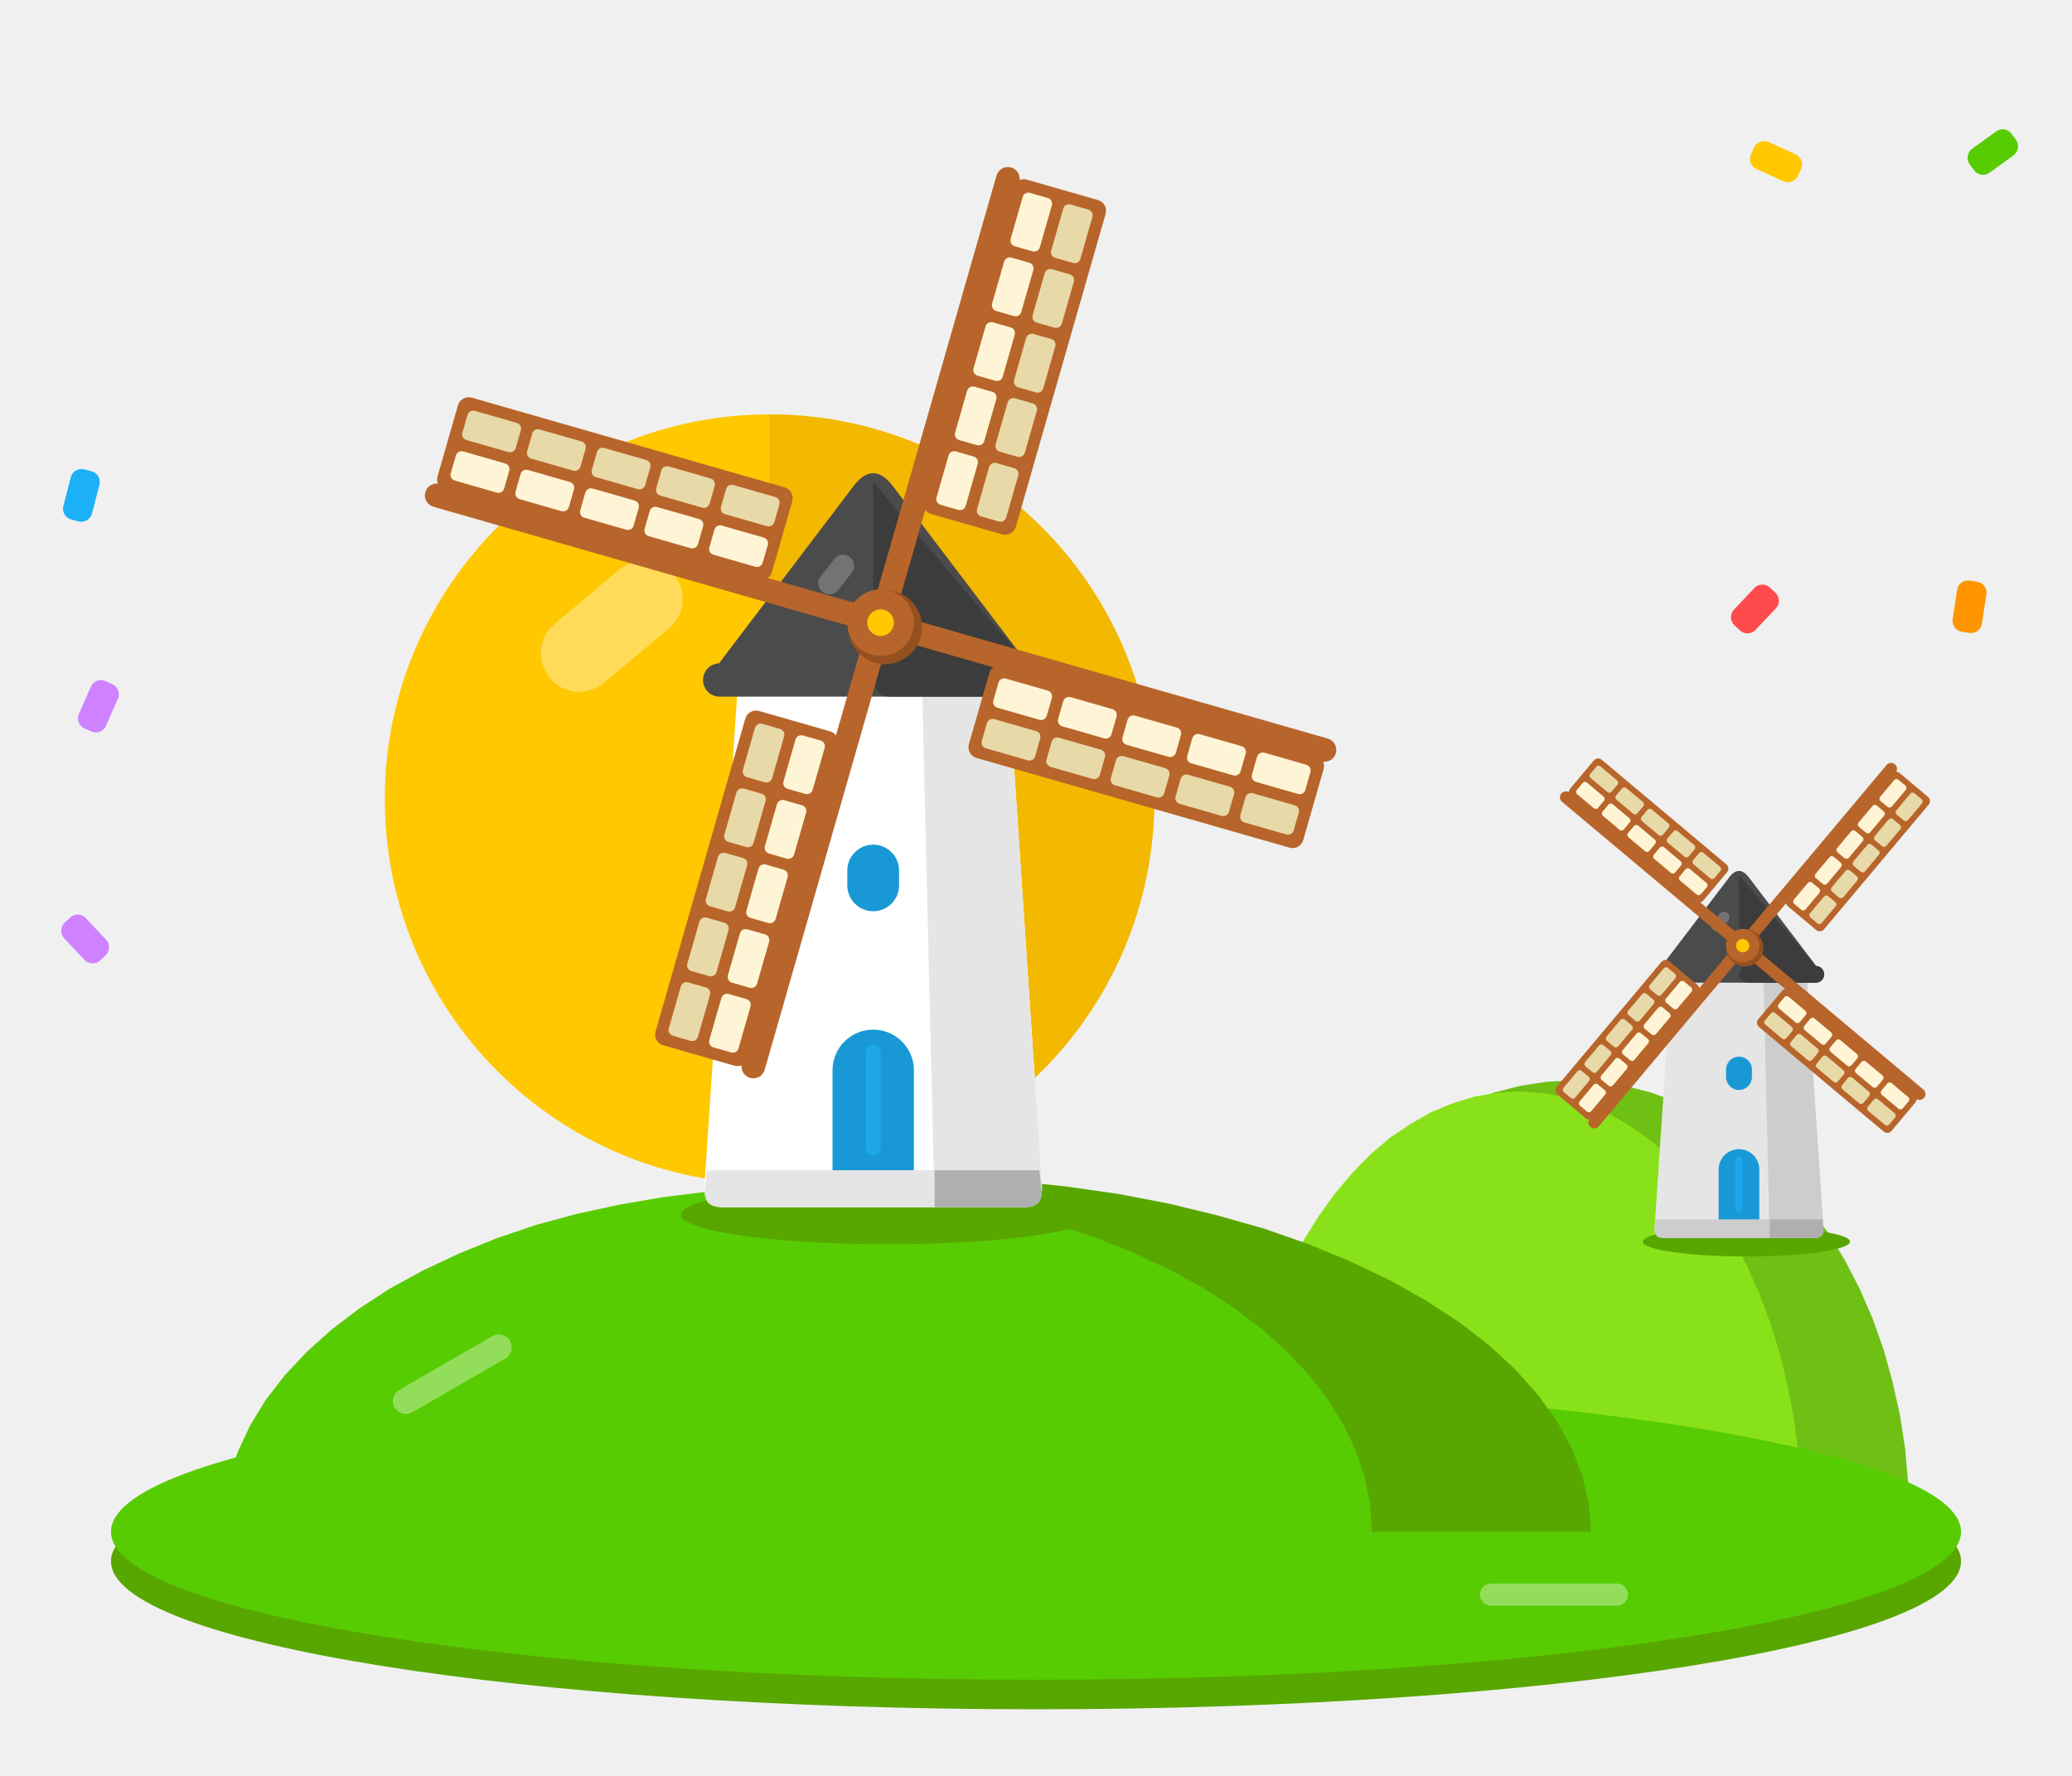
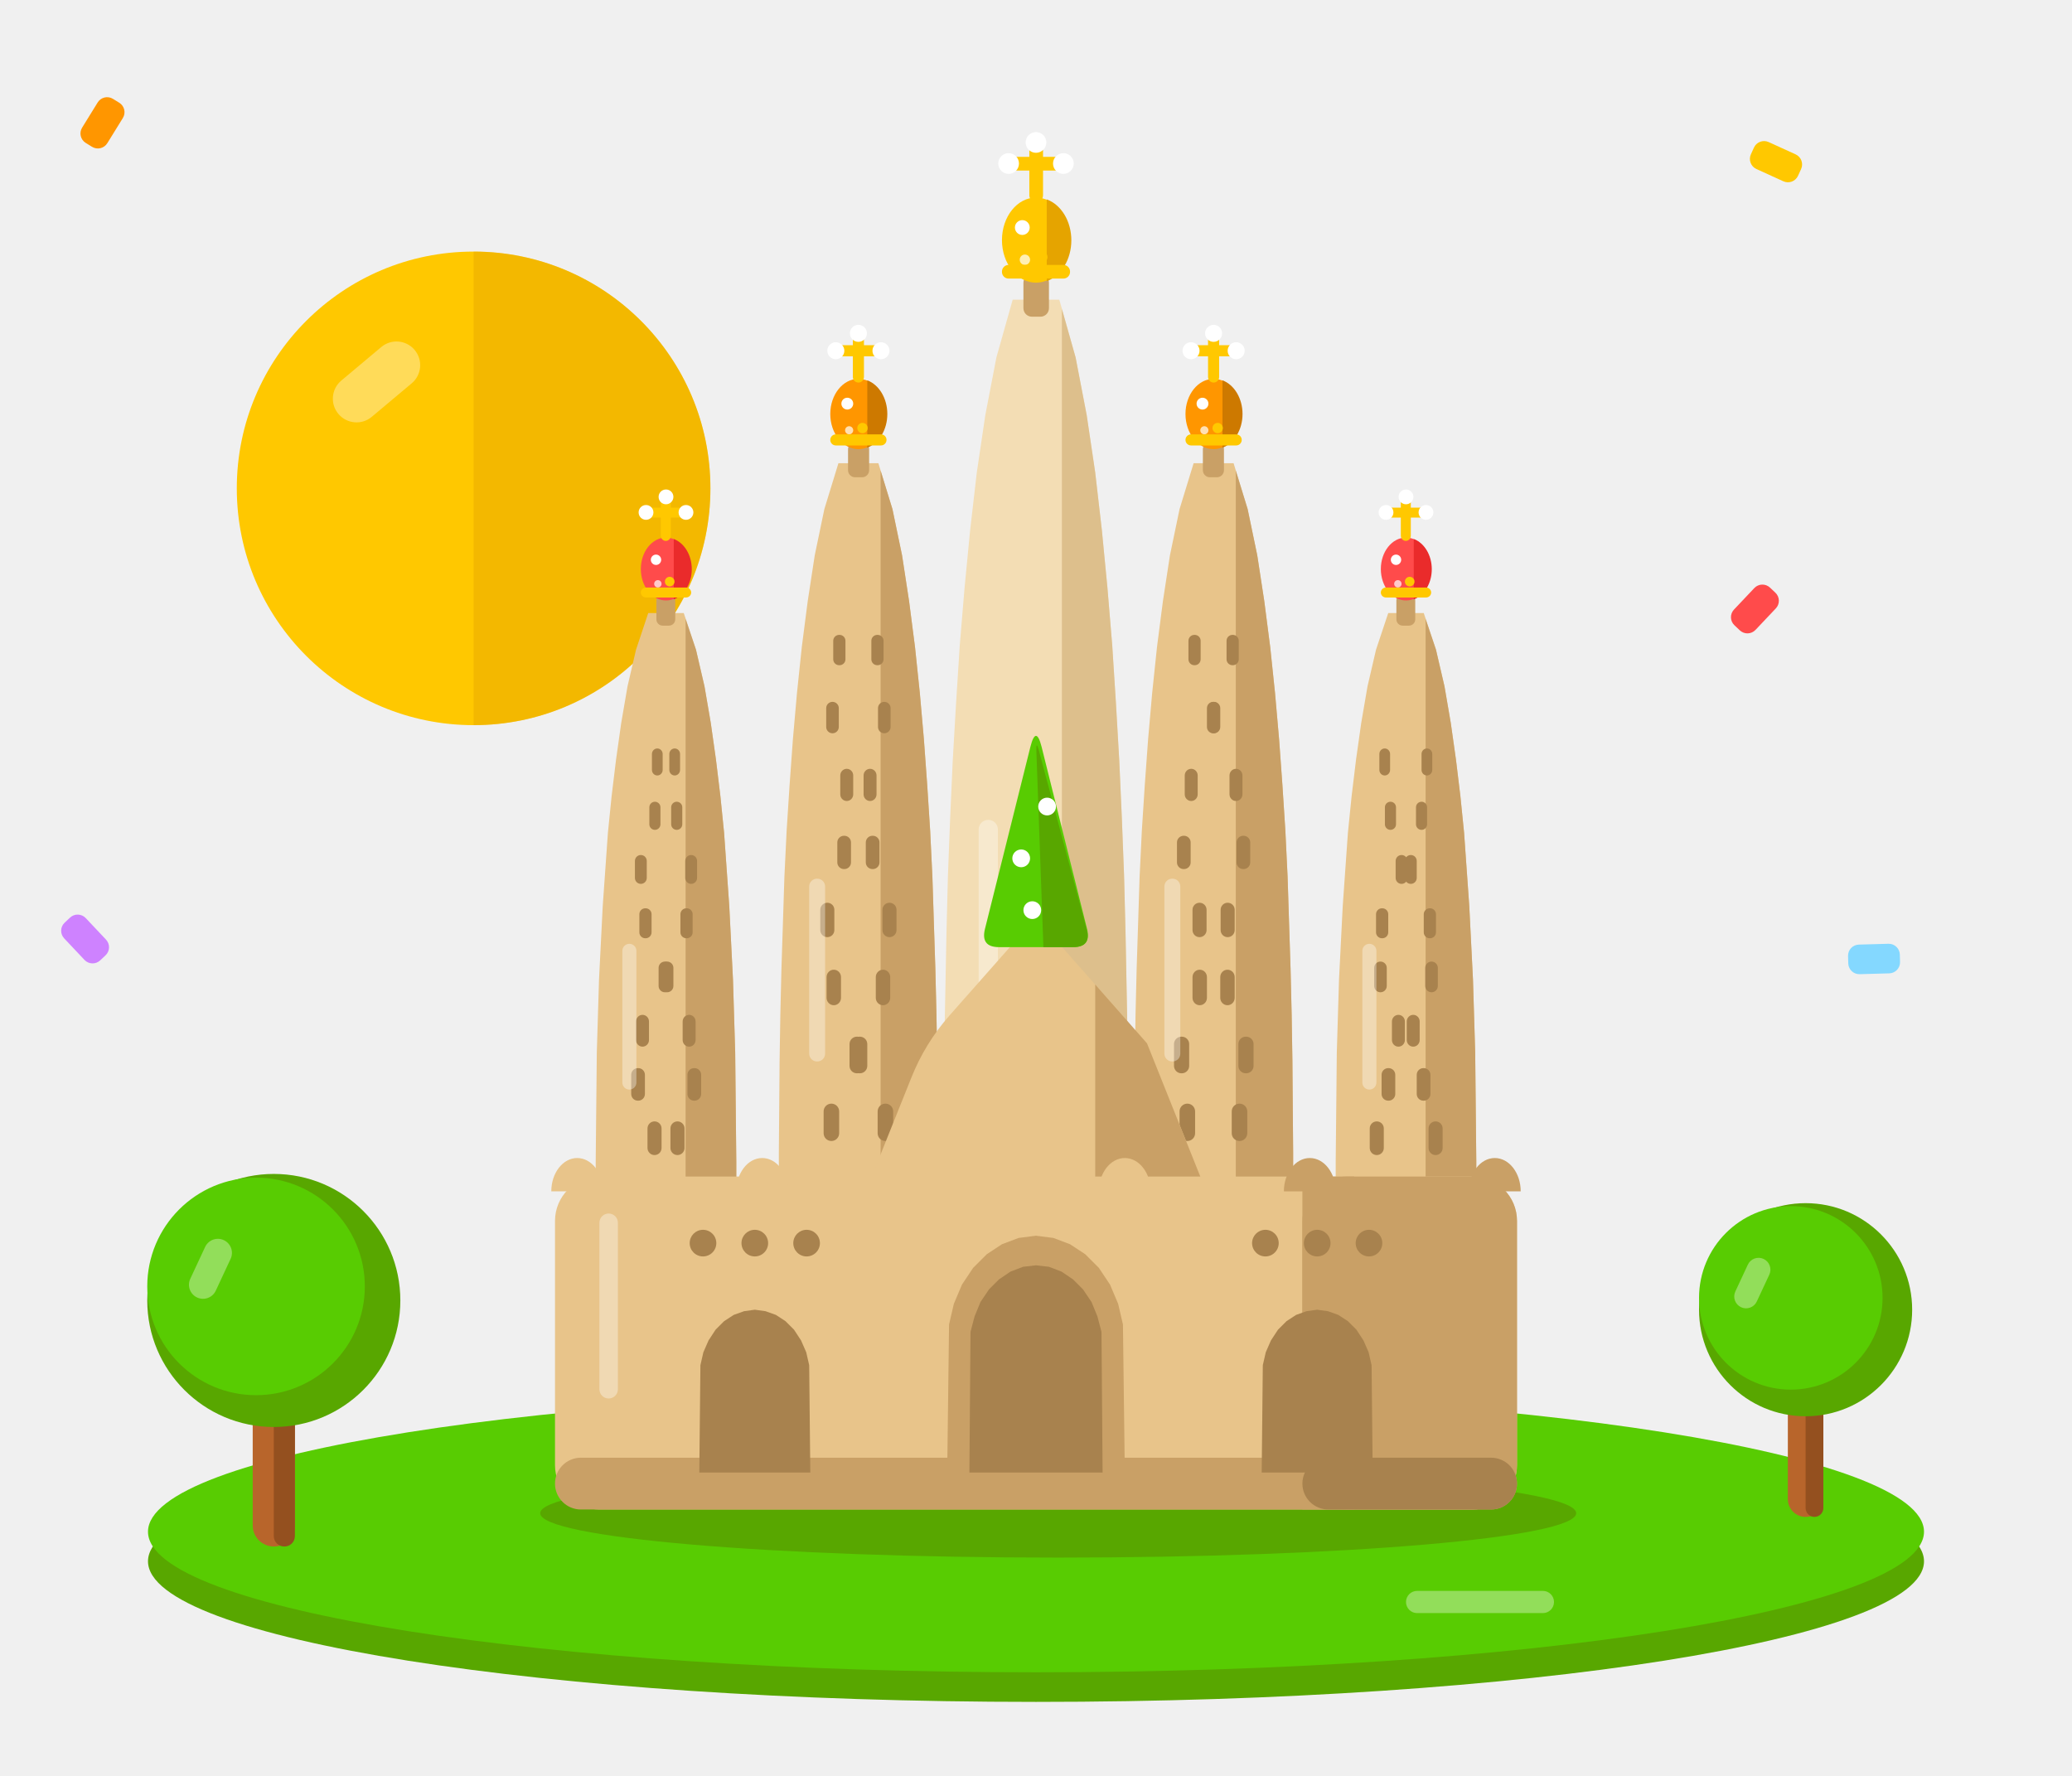
<svg xmlns="http://www.w3.org/2000/svg" viewBox="0 0 560 480" width="560" height="480">
-   <circle cx="208" cy="216" r="104" fill="#FFC800" />
-   <path d="M208 112A104 104 0 0 1 208 320Z" fill="#E5A400" opacity=".45" />
-   <rect x="143.5" y="158.8" width="43.7" height="20.8" rx="10.4" fill="#FFFFFF" transform="rotate(-40 165.4 169.2)" opacity=".35" />
-   <path d="M334 410L334.3 400.7L335.1 391.5L336.5 382.5L338.5 373.5L340.9 364.8L343.9 356.4L347.4 348.3L351.4 340.6L355.8 333.4L360.7 326.6L365.9 320.3L371.5 314.5L377.5 309.4L383.7 304.9L390.2 301L396.9 297.8L403.8 295.3L410.8 293.5L417.9 292.4L425 292L432.1 292.4L439.2 293.5L446.2 295.3L453.1 297.8L459.8 301L466.3 304.9L472.5 309.4L478.5 314.5L484.1 320.3L489.3 326.6L494.2 333.4L498.6 340.6L502.6 348.3L506.1 356.4L509.1 364.8L511.5 373.5L513.5 382.5L514.9 391.5L515.7 400.7L516 410Z" fill="#6FC014" />
-   <path d="M334 410L334.2 401L334.9 392L336.1 383.2L337.7 374.5L339.8 366L342.3 357.8L345.3 349.9L348.6 342.4L352.3 335.3L356.4 328.7L360.8 322.6L365.5 317L370.5 311.9L375.7 307.5L381.2 303.8L386.8 300.6L392.6 298.2L398.5 296.4L404.4 295.4L410.4 295L416.4 295.4L422.4 296.4L428.3 298.2L434.1 300.6L439.7 303.8L445.1 307.5L450.4 311.9L455.4 317L460.1 322.6L464.5 328.7L468.6 335.3L472.3 342.4L475.6 349.9L478.5 357.8L481.1 366L483.1 374.5L484.8 383.2L485.9 392L486.6 401L486.9 410Z" fill="#89E219" />
-   <ellipse cx="280" cy="422" rx="250" ry="40" fill="#58A700" />
-   <ellipse cx="280" cy="414" rx="250" ry="40" fill="#58CC02" />
-   <rect x="400" y="428" width="40" height="6" rx="3" fill="#FFFFFF" opacity=".35" />
-   <path d="M60 414L60.6 406.5L62.3 399L65.1 391.6L69.1 384.3L74.1 377.3L80.2 370.4L87.3 363.8L95.3 357.6L104.3 351.7L114.2 346.1L124.9 341L136.3 336.3L148.3 332.1L161 328.5L174.2 325.3L187.8 322.7L201.8 320.7L216.1 319.2L230.5 318.3L245 318L259.5 318.3L273.9 319.2L288.2 320.7L302.2 322.7L315.8 325.3L329 328.5L341.7 332.1L353.7 336.3L365.1 341L375.8 346.1L385.7 351.7L394.7 357.6L402.7 363.8L409.8 370.4L415.9 377.3L420.9 384.3L424.9 391.6L427.7 399L429.4 406.5L430 414Z" fill="#58A700" />
-   <path d="M60 414L60.5 406.7L61.9 399.5L64.3 392.3L67.6 385.3L71.8 378.4L76.9 371.8L82.9 365.4L89.7 359.3L97.2 353.6L105.5 348.2L114.5 343.3L124.1 338.8L134.2 334.7L144.8 331.1L155.9 328.1L167.4 325.6L179.1 323.6L191.1 322.1L203.2 321.3L215.4 321L227.6 321.3L239.7 322.1L251.7 323.6L263.4 325.6L274.9 328.1L286 331.1L296.6 334.7L306.7 338.8L316.3 343.3L325.3 348.2L333.6 353.6L341.1 359.3L347.9 365.4L353.9 371.8L359 378.4L363.2 385.3L366.5 392.3L368.9 399.5L370.3 406.7L370.8 414Z" fill="#58CC02" />
-   <rect x="104" y="368" width="36" height="7" rx="3.5" fill="#FFFFFF" transform="rotate(-30 122 371)" opacity=".35" />
-   <ellipse cx="472" cy="335.6" rx="28" ry="4" fill="#58A700" />
-   <path d="M450 334.6Q447 334.6 447.2 331.6L451.9 261.1Q452 259.6 453.5 259.6L486.5 259.6Q488 259.6 488.1 261.1L492.8 331.6Q493 334.6 490 334.6Z" fill="#E5E5E5" />
-   <path d="M478.3 334.6L476.5 259.6L486.5 259.6Q488 259.6 488.1 261.1L492.8 331.6Q493 334.6 490 334.6Z" fill="#CDCDCD" />
-   <path d="M449.5 334.6Q447 334.6 447.2 332.1L447.4 329.6L492.6 329.6L492.8 332.1Q493 334.6 490.5 334.6Z" fill="#CDCDCD" />
-   <path d="M478.3 334.6L478.3 329.6L492.6 329.6L492.8 332.1Q493 334.6 490.5 334.6Z" fill="#AFAFAF" />
-   <path d="M464.5 329.6V316.1A5.5 5.5 0 0 1 475.5 316.1V329.6Z" fill="#1899D6" />
-   <rect x="469" y="312.6" width="2" height="15" rx="1" fill="#1CB0F6" opacity=".6" />
-   <rect x="466.5" y="285.6" width="7" height="9" rx="3.5" fill="#1899D6" />
-   <path d="M450.5 262.6Q448 262.6 449.5 260.6L467.3 237.2Q470 233.6 472.7 237.2L490.5 260.6Q492 262.6 489.5 262.6Z" fill="#4B4B4B" />
-   <path d="M470 236.6L490.4 260.7Q492 262.6 489.5 262.6L470 262.6Z" fill="#3C3C3C" />
-   <rect x="447" y="261.1" width="46" height="4.5" rx="2.2" fill="#4B4B4B" />
-   <rect x="470" y="261.1" width="23" height="4.5" rx="2.2" fill="#3C3C3C" />
-   <rect x="462" y="247.6" width="6" height="3" rx="1.5" fill="#FFFFFF" transform="rotate(-52 465 249.1)" opacity=".22" />
-   <g transform="rotate(40 471 255.6)">
-     <rect x="469.4" y="191.6" width="3.2" height="64" rx="1.6" fill="#B8652B" />
-     <rect x="472" y="192.6" width="13" height="47" rx="1.5" fill="#B8652B" />
-     <rect x="473.6" y="194.2" width="4.1" height="7.5" rx="0.8" fill="#FFF5D6" />
-     <rect x="473.6" y="203.3" width="4.1" height="7.5" rx="0.8" fill="#FFF5D6" />
-     <rect x="473.6" y="212.3" width="4.1" height="7.5" rx="0.8" fill="#FFF5D6" />
-     <rect x="473.6" y="221.4" width="4.1" height="7.5" rx="0.8" fill="#FFF5D6" />
-     <rect x="473.6" y="230.5" width="4.1" height="7.5" rx="0.8" fill="#FFF5D6" />
-     <rect x="479.3" y="194.2" width="4.1" height="7.5" rx="0.8" fill="#E8D9A8" />
-     <rect x="479.3" y="203.3" width="4.1" height="7.5" rx="0.8" fill="#E8D9A8" />
-     <rect x="479.3" y="212.3" width="4.1" height="7.5" rx="0.8" fill="#E8D9A8" />
-     <rect x="479.3" y="221.4" width="4.1" height="7.5" rx="0.8" fill="#E8D9A8" />
-     <rect x="479.3" y="230.5" width="4.1" height="7.5" rx="0.8" fill="#E8D9A8" />
-   </g>
-   <g transform="rotate(130 471 255.6)">
-     <rect x="469.4" y="191.6" width="3.2" height="64" rx="1.6" fill="#B8652B" />
-     <rect x="472" y="192.6" width="13" height="47" rx="1.5" fill="#B8652B" />
-     <rect x="473.6" y="194.2" width="4.1" height="7.5" rx="0.8" fill="#FFF5D6" />
-     <rect x="473.6" y="203.3" width="4.1" height="7.5" rx="0.8" fill="#FFF5D6" />
-     <rect x="473.6" y="212.3" width="4.1" height="7.5" rx="0.8" fill="#FFF5D6" />
-     <rect x="473.6" y="221.4" width="4.1" height="7.5" rx="0.8" fill="#FFF5D6" />
-     <rect x="473.6" y="230.5" width="4.1" height="7.5" rx="0.8" fill="#FFF5D6" />
-     <rect x="479.3" y="194.2" width="4.1" height="7.5" rx="0.8" fill="#E8D9A8" />
-     <rect x="479.3" y="203.3" width="4.1" height="7.5" rx="0.8" fill="#E8D9A8" />
-     <rect x="479.3" y="212.3" width="4.1" height="7.5" rx="0.8" fill="#E8D9A8" />
-     <rect x="479.3" y="221.4" width="4.1" height="7.5" rx="0.8" fill="#E8D9A8" />
-     <rect x="479.3" y="230.5" width="4.1" height="7.5" rx="0.8" fill="#E8D9A8" />
-   </g>
-   <g transform="rotate(220 471 255.6)">
-     <rect x="469.4" y="191.6" width="3.2" height="64" rx="1.6" fill="#B8652B" />
-     <rect x="472" y="192.6" width="13" height="47" rx="1.5" fill="#B8652B" />
-     <rect x="473.6" y="194.2" width="4.1" height="7.5" rx="0.8" fill="#FFF5D6" />
-     <rect x="473.6" y="203.3" width="4.1" height="7.5" rx="0.8" fill="#FFF5D6" />
-     <rect x="473.6" y="212.3" width="4.1" height="7.5" rx="0.8" fill="#FFF5D6" />
-     <rect x="473.6" y="221.4" width="4.1" height="7.5" rx="0.8" fill="#FFF5D6" />
-     <rect x="473.6" y="230.5" width="4.1" height="7.5" rx="0.8" fill="#FFF5D6" />
-     <rect x="479.3" y="194.2" width="4.1" height="7.5" rx="0.8" fill="#E8D9A8" />
-     <rect x="479.3" y="203.3" width="4.1" height="7.5" rx="0.8" fill="#E8D9A8" />
-     <rect x="479.3" y="212.3" width="4.1" height="7.5" rx="0.8" fill="#E8D9A8" />
-     <rect x="479.3" y="221.4" width="4.1" height="7.5" rx="0.8" fill="#E8D9A8" />
-     <rect x="479.3" y="230.5" width="4.1" height="7.5" rx="0.8" fill="#E8D9A8" />
-   </g>
-   <g transform="rotate(310 471 255.6)">
-     <rect x="469.4" y="191.6" width="3.2" height="64" rx="1.6" fill="#B8652B" />
-     <rect x="472" y="192.6" width="13" height="47" rx="1.5" fill="#B8652B" />
-     <rect x="473.6" y="194.2" width="4.1" height="7.5" rx="0.8" fill="#FFF5D6" />
-     <rect x="473.6" y="203.3" width="4.1" height="7.5" rx="0.8" fill="#FFF5D6" />
-     <rect x="473.6" y="212.3" width="4.1" height="7.5" rx="0.8" fill="#FFF5D6" />
-     <rect x="473.6" y="221.4" width="4.1" height="7.5" rx="0.8" fill="#FFF5D6" />
-     <rect x="473.6" y="230.5" width="4.1" height="7.5" rx="0.8" fill="#FFF5D6" />
-     <rect x="479.3" y="194.2" width="4.1" height="7.5" rx="0.8" fill="#E8D9A8" />
-     <rect x="479.3" y="203.3" width="4.1" height="7.5" rx="0.8" fill="#E8D9A8" />
-     <rect x="479.3" y="212.3" width="4.1" height="7.5" rx="0.8" fill="#E8D9A8" />
-     <rect x="479.3" y="221.4" width="4.1" height="7.5" rx="0.8" fill="#E8D9A8" />
-     <rect x="479.3" y="230.5" width="4.1" height="7.5" rx="0.8" fill="#E8D9A8" />
-   </g>
-   <circle cx="471.6" cy="256.2" r="5" fill="#94501F" />
-   <circle cx="471" cy="255.6" r="4.5" fill="#B8652B" />
-   <circle cx="471" cy="255.6" r="1.8" fill="#FFC800" />
-   <ellipse cx="240" cy="328.3" rx="56" ry="8" fill="#58A700" />
-   <path d="M196 326.3Q190 326.3 190.4 320.4L199.8 179.3Q200 176.3 203 176.3L269 176.3Q272 176.3 272.2 179.3L281.6 320.4Q282 326.3 276 326.3Z" fill="#FFFFFF" />
-   <path d="M252.6 326.3L249 176.3L269 176.3Q272 176.3 272.2 179.3L281.6 320.4Q282 326.3 276 326.3Z" fill="#E5E5E5" />
-   <path d="M195 326.3Q190 326.3 190.5 321.3L191.1 316.3L280.9 316.3L281.5 321.3Q282 326.3 277 326.3Z" fill="#E5E5E5" />
-   <path d="M252.6 326.3L252.6 316.3L280.9 316.3L281.5 321.3Q282 326.3 277 326.3Z" fill="#AFAFAF" />
-   <path d="M225 316.3V289.3A11 11 0 0 1 247 289.3V316.3Z" fill="#1899D6" />
-   <rect x="234" y="282.3" width="4" height="30" rx="2" fill="#1CB0F6" opacity=".6" />
-   <rect x="229" y="228.3" width="14" height="18" rx="7" fill="#1899D6" />
-   <path d="M197 182.3Q192 182.3 195 178.4L230.6 131.5Q236 124.3 241.4 131.5L277 178.4Q280 182.3 275 182.3Z" fill="#4B4B4B" />
-   <path d="M236 130.3L276.8 178.5Q280 182.3 275 182.3L236 182.3Z" fill="#3C3C3C" />
-   <rect x="190" y="179.3" width="92" height="9" rx="4.5" fill="#4B4B4B" />
-   <rect x="236" y="179.3" width="46" height="9" rx="4.5" fill="#3C3C3C" />
-   <rect x="220" y="152.3" width="12" height="6" rx="3" fill="#FFFFFF" transform="rotate(-52 226 155.3)" opacity=".22" />
-   <g transform="rotate(16 238 168.3)">
-     <rect x="234.8" y="40.3" width="6.4" height="128" rx="3.2" fill="#B8652B" />
-     <rect x="240" y="42.3" width="26" height="94" rx="3" fill="#B8652B" />
-     <rect x="243.2" y="45.5" width="8.2" height="15" rx="1.6" fill="#FFF5D6" />
-     <rect x="243.2" y="63.7" width="8.2" height="15" rx="1.6" fill="#FFF5D6" />
-     <rect x="243.2" y="81.9" width="8.2" height="15" rx="1.6" fill="#FFF5D6" />
-     <rect x="243.2" y="100" width="8.2" height="15" rx="1.6" fill="#FFF5D6" />
-     <rect x="243.2" y="118.2" width="8.2" height="15" rx="1.6" fill="#FFF5D6" />
-     <rect x="254.6" y="45.5" width="8.2" height="15" rx="1.6" fill="#E8D9A8" />
-     <rect x="254.6" y="63.7" width="8.2" height="15" rx="1.6" fill="#E8D9A8" />
-     <rect x="254.6" y="81.9" width="8.2" height="15" rx="1.6" fill="#E8D9A8" />
-     <rect x="254.6" y="100" width="8.2" height="15" rx="1.6" fill="#E8D9A8" />
-     <rect x="254.6" y="118.2" width="8.2" height="15" rx="1.6" fill="#E8D9A8" />
-   </g>
-   <g transform="rotate(106 238 168.3)">
-     <rect x="234.8" y="40.3" width="6.4" height="128" rx="3.2" fill="#B8652B" />
-     <rect x="240" y="42.3" width="26" height="94" rx="3" fill="#B8652B" />
-     <rect x="243.2" y="45.5" width="8.2" height="15" rx="1.6" fill="#FFF5D6" />
-     <rect x="243.2" y="63.7" width="8.2" height="15" rx="1.6" fill="#FFF5D6" />
-     <rect x="243.2" y="81.9" width="8.2" height="15" rx="1.6" fill="#FFF5D6" />
-     <rect x="243.2" y="100" width="8.2" height="15" rx="1.6" fill="#FFF5D6" />
-     <rect x="243.2" y="118.2" width="8.2" height="15" rx="1.6" fill="#FFF5D6" />
-     <rect x="254.6" y="45.5" width="8.2" height="15" rx="1.6" fill="#E8D9A8" />
-     <rect x="254.6" y="63.7" width="8.2" height="15" rx="1.6" fill="#E8D9A8" />
-     <rect x="254.6" y="81.9" width="8.2" height="15" rx="1.6" fill="#E8D9A8" />
-     <rect x="254.6" y="100" width="8.2" height="15" rx="1.6" fill="#E8D9A8" />
-     <rect x="254.6" y="118.2" width="8.2" height="15" rx="1.6" fill="#E8D9A8" />
-   </g>
-   <g transform="rotate(196 238 168.3)">
-     <rect x="234.8" y="40.3" width="6.4" height="128" rx="3.2" fill="#B8652B" />
-     <rect x="240" y="42.3" width="26" height="94" rx="3" fill="#B8652B" />
-     <rect x="243.2" y="45.5" width="8.2" height="15" rx="1.6" fill="#FFF5D6" />
-     <rect x="243.2" y="63.7" width="8.2" height="15" rx="1.6" fill="#FFF5D6" />
-     <rect x="243.2" y="81.9" width="8.2" height="15" rx="1.6" fill="#FFF5D6" />
-     <rect x="243.2" y="100" width="8.2" height="15" rx="1.6" fill="#FFF5D6" />
-     <rect x="243.2" y="118.2" width="8.2" height="15" rx="1.6" fill="#FFF5D6" />
-     <rect x="254.6" y="45.5" width="8.2" height="15" rx="1.6" fill="#E8D9A8" />
-     <rect x="254.6" y="63.7" width="8.2" height="15" rx="1.6" fill="#E8D9A8" />
-     <rect x="254.6" y="81.9" width="8.2" height="15" rx="1.6" fill="#E8D9A8" />
-     <rect x="254.6" y="100" width="8.2" height="15" rx="1.6" fill="#E8D9A8" />
-     <rect x="254.6" y="118.2" width="8.2" height="15" rx="1.6" fill="#E8D9A8" />
-   </g>
-   <g transform="rotate(286 238 168.3)">
-     <rect x="234.8" y="40.3" width="6.4" height="128" rx="3.2" fill="#B8652B" />
-     <rect x="240" y="42.3" width="26" height="94" rx="3" fill="#B8652B" />
-     <rect x="243.2" y="45.5" width="8.2" height="15" rx="1.6" fill="#FFF5D6" />
-     <rect x="243.2" y="63.7" width="8.2" height="15" rx="1.6" fill="#FFF5D6" />
-     <rect x="243.2" y="81.9" width="8.2" height="15" rx="1.6" fill="#FFF5D6" />
-     <rect x="243.2" y="100" width="8.2" height="15" rx="1.6" fill="#FFF5D6" />
-     <rect x="243.2" y="118.2" width="8.2" height="15" rx="1.6" fill="#FFF5D6" />
-     <rect x="254.6" y="45.5" width="8.2" height="15" rx="1.6" fill="#E8D9A8" />
-     <rect x="254.6" y="63.7" width="8.2" height="15" rx="1.6" fill="#E8D9A8" />
-     <rect x="254.6" y="81.9" width="8.2" height="15" rx="1.6" fill="#E8D9A8" />
-     <rect x="254.6" y="100" width="8.2" height="15" rx="1.6" fill="#E8D9A8" />
-     <rect x="254.6" y="118.2" width="8.2" height="15" rx="1.6" fill="#E8D9A8" />
-   </g>
-   <circle cx="239.2" cy="169.5" r="10" fill="#94501F" />
-   <circle cx="238" cy="168.3" r="9" fill="#B8652B" />
-   <circle cx="238" cy="168.3" r="3.6" fill="#FFC800" />
+   <circle cx="128" cy="132" r="64" fill="#FFC800" />
+   <path d="M128 68A64 64 0 0 1 128 196Z" fill="#E5A400" opacity=".45" />
+   <rect x="88.3" y="96.8" width="26.9" height="12.8" rx="6.4" fill="#FFFFFF" transform="rotate(-40 101.8 103.2)" opacity=".35" />
+   <ellipse cx="280" cy="422" rx="240" ry="38" fill="#58A700" />
+   <ellipse cx="280" cy="414" rx="240" ry="38" fill="#58CC02" />
+   <rect x="380" y="430" width="40" height="6" rx="3" fill="#FFFFFF" opacity=".35" />
+   <rect x="68.3" y="376.2" width="11.4" height="41.8" rx="5.7" fill="#B8652B" />
+   <rect x="74" y="376.2" width="5.7" height="41.8" rx="2.8" fill="#94501F" />
+   <circle cx="74" cy="351.5" r="34.2" fill="#58A700" />
+   <circle cx="69.2" cy="347.7" r="29.4" fill="#58CC02" />
+   <rect x="53.1" y="334.4" width="7.6" height="17.1" rx="3.8" fill="#FFFFFF" transform="rotate(25 56.9 342.9)" opacity=".35" />
+   <rect x="483.2" y="374.8" width="9.6" height="35.2" rx="4.8" fill="#B8652B" />
+   <rect x="488" y="374.8" width="4.8" height="35.2" rx="2.4" fill="#94501F" />
+   <circle cx="488" cy="354" r="28.8" fill="#58A700" />
+   <circle cx="484" cy="350.8" r="24.8" fill="#58CC02" />
+   <rect x="470.4" y="339.6" width="6.4" height="14.4" rx="3.2" fill="#FFFFFF" transform="rotate(25 473.6 346.8)" opacity=".35" />
+   <ellipse cx="286" cy="409" rx="140" ry="12" fill="#58A700" />
+   <path d="M255 330L255 314.4L255.1 298.9L255.2 283.3L255.5 267.8L255.8 252.2L256.2 236.6L256.8 221.1L257.5 205.5L258.4 190L259.4 174.4L260.7 158.8L262.2 143.3L264 127.7L266.3 112.2L269.3 96.6L273.7 81L286.3 81L290.7 96.6L293.7 112.2L296 127.7L297.8 143.3L299.3 158.8L300.6 174.4L301.6 190L302.5 205.5L303.2 221.1L303.8 236.6L304.2 252.2L304.5 267.8L304.8 283.3L304.9 298.9L305 314.4L305 330Z" fill="#F3DDB4" />
+   <path d="M287 330L287 83.5L290.7 96.6L293.7 112.2L296 127.7L297.8 143.3L299.3 158.8L300.6 174.4L301.6 190L302.5 205.5L303.2 221.1L303.8 236.6L304.2 252.2L304.5 267.8L304.8 283.3L304.9 298.9L305 314.4L305 330Z" fill="#DDBF8C" />
+   <rect x="264.5" y="221.6" width="5.2" height="61.9" rx="2.6" fill="#FFFFFF" opacity=".35" />
+   <rect x="276.6" y="74.1" width="6.9" height="11.5" rx="2.3" fill="#C9A066" />
+   <ellipse cx="280" cy="64.9" rx="9.2" ry="11.5" fill="#FFC800" />
+   <path d="M282.9 53.9A9.2 11.5 0 0 1 282.9 76Z" fill="#E5A400" />
+   <circle cx="276.3" cy="61.5" r="2" fill="#FFFFFF" />
+   <circle cx="281.4" cy="69.5" r="1.7" fill="#FFC800" />
+   <circle cx="277" cy="70.2" r="1.4" fill="#FFFFFF" opacity=".7" />
+   <rect x="270.8" y="71.6" width="18.4" height="3.7" rx="1.8" fill="#FFC800" />
+   <rect x="278.2" y="38.5" width="3.7" height="16.1" rx="1.8" fill="#FFC800" />
+   <rect x="272.6" y="42.4" width="14.7" height="3.7" rx="1.8" fill="#FFC800" />
+   <circle cx="280" cy="38.5" r="2.8" fill="#FFFFFF" />
+   <circle cx="272.6" cy="44.2" r="2.8" fill="#FFFFFF" />
+   <circle cx="287.4" cy="44.2" r="2.8" fill="#FFFFFF" />
+   <path d="M161 324L161 314.1L161.1 304.2L161.2 294.3L161.3 284.4L161.6 274.5L161.9 264.7L162.4 254.8L162.9 244.9L163.6 235L164.3 225.1L165.3 215.2L166.5 205.3L167.9 195.4L169.6 185.5L171.9 175.6L175.2 165.7L184.8 165.7L188.1 175.6L190.4 185.5L192.1 195.4L193.5 205.3L194.7 215.2L195.7 225.1L196.4 235L197.1 244.9L197.6 254.8L198.1 264.7L198.4 274.5L198.7 284.4L198.8 294.3L198.9 304.2L199 314.1L199 324Z" fill="#E8C48A" />
+   <path d="M185.3 324L185.3 167.3L188.1 175.6L190.4 185.5L192.1 195.4L193.5 205.3L194.7 215.2L195.7 225.1L196.4 235L197.1 244.9L197.6 254.8L198.1 264.7L198.4 274.5L198.7 284.4L198.8 294.3L198.9 304.2L199 314.1L199 324Z" fill="#C9A066" />
+   <rect x="181.2" y="303.1" width="3.8" height="9.1" rx="1.9" fill="#A8824E" />
+   <rect x="175" y="303.1" width="3.8" height="9.1" rx="1.9" fill="#A8824E" />
+   <rect x="185.8" y="288.7" width="3.7" height="8.8" rx="1.8" fill="#A8824E" />
+   <rect x="170.6" y="288.7" width="3.7" height="8.8" rx="1.8" fill="#A8824E" />
+   <rect x="184.5" y="274.3" width="3.5" height="8.6" rx="1.8" fill="#A8824E" />
+   <rect x="171.9" y="274.3" width="3.5" height="8.6" rx="1.8" fill="#A8824E" />
+   <rect x="178.6" y="259.9" width="3.4" height="8.3" rx="1.7" fill="#A8824E" />
+   <rect x="178" y="259.9" width="3.4" height="8.3" rx="1.7" fill="#A8824E" />
+   <rect x="172.8" y="245.5" width="3.3" height="8.1" rx="1.6" fill="#A8824E" />
+   <rect x="183.9" y="245.5" width="3.3" height="8.1" rx="1.6" fill="#A8824E" />
+   <rect x="171.6" y="231.1" width="3.2" height="7.8" rx="1.6" fill="#A8824E" />
+   <rect x="185.2" y="231.1" width="3.2" height="7.8" rx="1.6" fill="#A8824E" />
+   <rect x="175.5" y="216.7" width="3" height="7.6" rx="1.5" fill="#A8824E" />
+   <rect x="181.4" y="216.7" width="3" height="7.6" rx="1.5" fill="#A8824E" />
+   <rect x="180.9" y="202.3" width="2.9" height="7.3" rx="1.5" fill="#A8824E" />
+   <rect x="176.2" y="202.3" width="2.9" height="7.3" rx="1.5" fill="#A8824E" />
+   <rect x="168.2" y="255.1" width="3.8" height="39.4" rx="1.9" fill="#FFFFFF" opacity=".35" />
+   <rect x="177.4" y="160.6" width="5.1" height="8.5" rx="1.7" fill="#C9A066" />
+   <ellipse cx="180" cy="153.8" rx="6.8" ry="8.5" fill="#FF4B4B" />
+   <path d="M182.1 145.7A6.8 8.5 0 0 1 182.1 162Z" fill="#EA2B2B" />
+   <circle cx="177.3" cy="151.3" r="1.4" fill="#FFFFFF" />
+   <circle cx="181" cy="157.2" r="1.3" fill="#FFC800" />
+   <circle cx="177.8" cy="157.8" r="1" fill="#FFFFFF" opacity=".7" />
+   <rect x="173.2" y="158.8" width="13.6" height="2.7" rx="1.4" fill="#FFC800" />
+   <rect x="178.6" y="134.3" width="2.7" height="11.9" rx="1.4" fill="#FFC800" />
+   <rect x="174.6" y="137.2" width="10.9" height="2.7" rx="1.4" fill="#FFC800" />
+   <circle cx="180" cy="134.3" r="2" fill="#FFFFFF" />
+   <circle cx="174.6" cy="138.5" r="2" fill="#FFFFFF" />
+   <circle cx="185.4" cy="138.5" r="2" fill="#FFFFFF" />
+   <path d="M361 324L361 314.1L361.1 304.2L361.2 294.3L361.3 284.4L361.6 274.5L361.9 264.7L362.4 254.8L362.9 244.9L363.6 235L364.3 225.1L365.3 215.2L366.5 205.3L367.9 195.4L369.6 185.5L371.9 175.6L375.2 165.7L384.8 165.7L388.1 175.6L390.4 185.5L392.1 195.4L393.5 205.3L394.7 215.2L395.7 225.1L396.4 235L397.1 244.9L397.6 254.8L398.1 264.7L398.4 274.5L398.7 284.4L398.8 294.3L398.9 304.2L399 314.1L399 324Z" fill="#E8C48A" />
+   <path d="M385.3 324L385.3 167.3L388.1 175.6L390.4 185.5L392.1 195.4L393.5 205.3L394.7 215.2L395.7 225.1L396.4 235L397.1 244.9L397.6 254.8L398.1 264.7L398.4 274.5L398.7 284.4L398.8 294.3L398.9 304.2L399 314.1L399 324Z" fill="#C9A066" />
+   <rect x="386.1" y="303.1" width="3.8" height="9.1" rx="1.9" fill="#A8824E" />
+   <rect x="370.2" y="303.1" width="3.8" height="9.1" rx="1.9" fill="#A8824E" />
+   <rect x="382.9" y="288.7" width="3.7" height="8.8" rx="1.8" fill="#A8824E" />
+   <rect x="373.4" y="288.7" width="3.7" height="8.8" rx="1.8" fill="#A8824E" />
+   <rect x="376.2" y="274.3" width="3.5" height="8.6" rx="1.8" fill="#A8824E" />
+   <rect x="380.2" y="274.3" width="3.5" height="8.6" rx="1.8" fill="#A8824E" />
+   <rect x="371.4" y="259.9" width="3.4" height="8.3" rx="1.7" fill="#A8824E" />
+   <rect x="385.2" y="259.9" width="3.4" height="8.3" rx="1.7" fill="#A8824E" />
+   <rect x="371.9" y="245.5" width="3.3" height="8.1" rx="1.6" fill="#A8824E" />
+   <rect x="384.8" y="245.5" width="3.3" height="8.1" rx="1.6" fill="#A8824E" />
+   <rect x="377.2" y="231.1" width="3.2" height="7.8" rx="1.6" fill="#A8824E" />
+   <rect x="379.7" y="231.1" width="3.2" height="7.8" rx="1.6" fill="#A8824E" />
+   <rect x="382.7" y="216.7" width="3" height="7.6" rx="1.5" fill="#A8824E" />
+   <rect x="374.3" y="216.7" width="3" height="7.6" rx="1.5" fill="#A8824E" />
+   <rect x="384.2" y="202.3" width="2.9" height="7.3" rx="1.5" fill="#A8824E" />
+   <rect x="372.8" y="202.3" width="2.9" height="7.3" rx="1.5" fill="#A8824E" />
+   <rect x="368.2" y="255.1" width="3.8" height="39.4" rx="1.9" fill="#FFFFFF" opacity=".35" />
+   <rect x="377.4" y="160.6" width="5.1" height="8.5" rx="1.7" fill="#C9A066" />
+   <ellipse cx="380" cy="153.8" rx="6.8" ry="8.5" fill="#FF4B4B" />
+   <path d="M382.1 145.7A6.8 8.5 0 0 1 382.1 162Z" fill="#EA2B2B" />
+   <circle cx="377.3" cy="151.3" r="1.4" fill="#FFFFFF" />
+   <circle cx="381" cy="157.2" r="1.3" fill="#FFC800" />
+   <circle cx="377.8" cy="157.8" r="1" fill="#FFFFFF" opacity=".7" />
+   <rect x="373.2" y="158.8" width="13.6" height="2.7" rx="1.4" fill="#FFC800" />
+   <rect x="378.6" y="134.3" width="2.7" height="11.9" rx="1.4" fill="#FFC800" />
+   <rect x="374.6" y="137.2" width="10.9" height="2.7" rx="1.4" fill="#FFC800" />
+   <circle cx="380" cy="134.3" r="2" fill="#FFFFFF" />
+   <circle cx="374.6" cy="138.5" r="2" fill="#FFFFFF" />
+   <circle cx="385.4" cy="138.5" r="2" fill="#FFFFFF" />
+   <path d="M210.5 324L210.5 311.6L210.6 299.2L210.7 286.7L210.9 274.3L211.2 261.9L211.6 249.5L212 237L212.6 224.6L213.4 212.2L214.3 199.8L215.4 187.3L216.7 174.9L218.3 162.5L220.2 150.1L222.8 137.6L226.6 125.2L237.4 125.2L241.2 137.6L243.8 150.1L245.7 162.5L247.3 174.9L248.6 187.3L249.7 199.8L250.6 212.2L251.4 224.6L252 237L252.4 249.5L252.8 261.9L253.1 274.3L253.3 286.7L253.4 299.2L253.5 311.6L253.5 324Z" fill="#E8C48A" />
+   <path d="M238 324L238 127.2L241.2 137.6L243.8 150.1L245.7 162.5L247.3 174.9L248.6 187.3L249.7 199.8L250.6 212.2L251.4 224.6L252 237L252.4 249.5L252.8 261.9L253.1 274.3L253.3 286.7L253.4 299.2L253.5 311.6L253.5 324Z" fill="#C9A066" />
+   <rect x="237.2" y="298.3" width="4.2" height="10.1" rx="2.1" fill="#A8824E" />
+   <rect x="222.6" y="298.3" width="4.2" height="10.1" rx="2.1" fill="#A8824E" />
+   <rect x="230.3" y="280.2" width="4.1" height="9.9" rx="2" fill="#A8824E" />
+   <rect x="229.6" y="280.2" width="4.1" height="9.9" rx="2" fill="#A8824E" />
+   <rect x="223.4" y="262.1" width="3.9" height="9.6" rx="2" fill="#A8824E" />
+   <rect x="236.7" y="262.1" width="3.9" height="9.6" rx="2" fill="#A8824E" />
+   <rect x="221.7" y="244" width="3.8" height="9.3" rx="1.9" fill="#A8824E" />
+   <rect x="238.5" y="244" width="3.8" height="9.3" rx="1.9" fill="#A8824E" />
+   <rect x="226.3" y="225.9" width="3.7" height="9" rx="1.8" fill="#A8824E" />
+   <rect x="234" y="225.9" width="3.7" height="9" rx="1.8" fill="#A8824E" />
+   <rect x="233.4" y="207.8" width="3.5" height="8.7" rx="1.8" fill="#A8824E" />
+   <rect x="227.1" y="207.8" width="3.5" height="8.7" rx="1.8" fill="#A8824E" />
+   <rect x="237.3" y="189.7" width="3.4" height="8.5" rx="1.7" fill="#A8824E" />
+   <rect x="223.3" y="189.7" width="3.4" height="8.5" rx="1.7" fill="#A8824E" />
+   <rect x="235.5" y="171.6" width="3.3" height="8.2" rx="1.6" fill="#A8824E" />
+   <rect x="225.2" y="171.6" width="3.3" height="8.2" rx="1.6" fill="#A8824E" />
+   <rect x="218.7" y="237.5" width="4.3" height="49.4" rx="2.1" fill="#FFFFFF" opacity=".35" />
+   <rect x="229.2" y="119.5" width="5.7" height="9.5" rx="1.9" fill="#C9A066" />
+   <ellipse cx="232" cy="111.9" rx="7.6" ry="9.5" fill="#FF9600" />
+   <path d="M234.4 102.8A7.6 9.5 0 0 1 234.4 121Z" fill="#CD7900" />
+   <circle cx="229" cy="109.1" r="1.6" fill="#FFFFFF" />
+   <circle cx="233.1" cy="115.7" r="1.4" fill="#FFC800" />
+   <circle cx="229.5" cy="116.3" r="1.1" fill="#FFFFFF" opacity=".7" />
+   <rect x="224.4" y="117.4" width="15.2" height="3" rx="1.5" fill="#FFC800" />
+   <rect x="230.5" y="90.1" width="3" height="13.3" rx="1.5" fill="#FFC800" />
+   <rect x="225.9" y="93.3" width="12.2" height="3" rx="1.5" fill="#FFC800" />
+   <circle cx="232" cy="90.1" r="2.3" fill="#FFFFFF" />
+   <circle cx="225.9" cy="94.8" r="2.3" fill="#FFFFFF" />
+   <circle cx="238.1" cy="94.8" r="2.3" fill="#FFFFFF" />
+   <path d="M306.5 324L306.5 311.6L306.6 299.2L306.7 286.7L306.9 274.3L307.2 261.9L307.6 249.5L308 237L308.6 224.6L309.4 212.2L310.3 199.8L311.4 187.3L312.7 174.9L314.3 162.5L316.2 150.1L318.8 137.6L322.6 125.2L333.4 125.2L337.2 137.6L339.8 150.1L341.7 162.5L343.3 174.9L344.6 187.3L345.7 199.8L346.6 212.2L347.4 224.6L348 237L348.4 249.5L348.8 261.9L349.1 274.3L349.3 286.7L349.4 299.2L349.5 311.6L349.5 324Z" fill="#E8C48A" />
+   <path d="M334 324L334 127.2L337.2 137.6L339.8 150.1L341.7 162.5L343.3 174.9L344.6 187.3L345.7 199.8L346.6 212.2L347.4 224.6L348 237L348.4 249.5L348.8 261.9L349.1 274.3L349.3 286.7L349.4 299.2L349.5 311.6L349.5 324Z" fill="#C9A066" />
+   <rect x="332.9" y="298.3" width="4.2" height="10.1" rx="2.1" fill="#A8824E" />
+   <rect x="318.8" y="298.3" width="4.2" height="10.1" rx="2.1" fill="#A8824E" />
+   <rect x="334.7" y="280.2" width="4.1" height="9.9" rx="2" fill="#A8824E" />
+   <rect x="317.3" y="280.2" width="4.1" height="9.9" rx="2" fill="#A8824E" />
+   <rect x="329.8" y="262.1" width="3.9" height="9.6" rx="2" fill="#A8824E" />
+   <rect x="322.3" y="262.1" width="3.9" height="9.6" rx="2" fill="#A8824E" />
+   <rect x="322.3" y="244" width="3.8" height="9.3" rx="1.9" fill="#A8824E" />
+   <rect x="329.9" y="244" width="3.8" height="9.3" rx="1.9" fill="#A8824E" />
+   <rect x="318.1" y="225.9" width="3.7" height="9" rx="1.8" fill="#A8824E" />
+   <rect x="334.2" y="225.9" width="3.7" height="9" rx="1.8" fill="#A8824E" />
+   <rect x="320.2" y="207.8" width="3.5" height="8.7" rx="1.8" fill="#A8824E" />
+   <rect x="332.3" y="207.8" width="3.5" height="8.7" rx="1.8" fill="#A8824E" />
+   <rect x="326.4" y="189.7" width="3.4" height="8.5" rx="1.7" fill="#A8824E" />
+   <rect x="326.2" y="189.7" width="3.4" height="8.5" rx="1.7" fill="#A8824E" />
+   <rect x="331.5" y="171.6" width="3.3" height="8.2" rx="1.6" fill="#A8824E" />
+   <rect x="321.2" y="171.6" width="3.3" height="8.2" rx="1.6" fill="#A8824E" />
+   <rect x="314.7" y="237.5" width="4.3" height="49.4" rx="2.1" fill="#FFFFFF" opacity=".35" />
+   <rect x="325.1" y="119.5" width="5.7" height="9.5" rx="1.9" fill="#C9A066" />
+   <ellipse cx="328" cy="111.9" rx="7.6" ry="9.5" fill="#FF9600" />
+   <path d="M330.4 102.8A7.6 9.5 0 0 1 330.4 121Z" fill="#CD7900" />
+   <circle cx="325" cy="109.1" r="1.6" fill="#FFFFFF" />
+   <circle cx="329.1" cy="115.7" r="1.4" fill="#FFC800" />
+   <circle cx="325.5" cy="116.3" r="1.1" fill="#FFFFFF" opacity=".7" />
+   <rect x="320.4" y="117.4" width="15.2" height="3" rx="1.5" fill="#FFC800" />
+   <rect x="326.5" y="90.1" width="3" height="13.3" rx="1.5" fill="#FFC800" />
+   <rect x="321.9" y="93.3" width="12.2" height="3" rx="1.5" fill="#FFC800" />
+   <circle cx="328" cy="90.1" r="2.3" fill="#FFFFFF" />
+   <circle cx="321.9" cy="94.8" r="2.3" fill="#FFFFFF" />
+   <circle cx="334.1" cy="94.8" r="2.3" fill="#FFFFFF" />
+   <path d="M234 322L246.3 291.3Q250 282 256.6 274.5L274.7 254Q280 248 285.3 254L303.4 274.5Q310 282 313.7 291.3L326 322Z" fill="#E8C48A" />
+   <path d="M296 322L296 266.1L310 282L326 322Z" fill="#C9A066" />
+   <path d="M270 256Q265 256 266.2 251.1L278.5 201.8Q280 196 281.5 201.8L293.8 251.1Q295 256 290 256Z" fill="#58CC02" />
+   <path d="M280.1 203Q280 200 280.8 202.9L293.7 251.2Q295 256 290 256L282 256Z" fill="#58A700" />
+   <circle cx="276" cy="232" r="2.4" fill="#FFFFFF" />
+   <circle cx="283" cy="218" r="2.4" fill="#FFFFFF" />
+   <circle cx="279" cy="246" r="2.4" fill="#FFFFFF" />
+   <rect x="150" y="318" width="260" height="90" rx="12" fill="#E8C48A" />
+   <rect x="352" y="318" width="58" height="90" rx="12" fill="#C9A066" />
+   <rect x="352" y="318" width="14" height="90" fill="#C9A066" />
+   <path d="M149 322A7 9 0 0 1 163 322Z" fill="#E8C48A" />
+   <path d="M199 322A7 9 0 0 1 213 322Z" fill="#E8C48A" />
+   <path d="M249 322A7 9 0 0 1 263 322Z" fill="#E8C48A" />
+   <path d="M297 322A7 9 0 0 1 311 322Z" fill="#E8C48A" />
+   <path d="M347 322A7 9 0 0 1 361 322Z" fill="#C9A066" />
+   <path d="M397 322A7 9 0 0 1 411 322Z" fill="#C9A066" />
+   <rect x="150" y="394" width="260" height="14" rx="7" fill="#C9A066" />
+   <rect x="352" y="394" width="58" height="14" rx="7" fill="#A8824E" />
+   <path d="M256 398L256.5 358L257.8 352.4L260 347.2L263 342.7L266.7 339L270.8 336.3L275.3 334.6L280 334L284.7 334.6L289.2 336.3L293.3 339L297 342.7L300 347.2L302.2 352.4L303.5 358L304 398Z" fill="#C9A066" />
+   <path d="M262 398L262.3 360L263.4 355.8L265 351.9L267.3 348.5L270 345.8L273.1 343.7L276.5 342.4L280 342L283.5 342.4L286.9 343.7L290 345.8L292.7 348.5L295 351.9L296.6 355.8L297.7 360L298 398Z" fill="#A8824E" />
+   <path d="M189 398L189.3 369L190.1 365.5L191.5 362.3L193.4 359.4L195.7 357.1L198.3 355.4L201.1 354.4L204 354L206.9 354.4L209.7 355.4L212.3 357.1L214.6 359.4L216.5 362.3L217.9 365.5L218.7 369L219 398Z" fill="#A8824E" />
+   <path d="M341 398L341.3 369L342.1 365.5L343.5 362.3L345.4 359.4L347.7 357.1L350.3 355.4L353.1 354.4L356 354L358.9 354.4L361.7 355.4L364.3 357.1L366.6 359.4L368.5 362.3L369.9 365.5L370.7 369L371 398Z" fill="#A8824E" />
+   <circle cx="190" cy="336" r="3.6" fill="#A8824E" />
+   <circle cx="204" cy="336" r="3.6" fill="#A8824E" />
+   <circle cx="218" cy="336" r="3.6" fill="#A8824E" />
+   <circle cx="342" cy="336" r="3.6" fill="#A8824E" />
+   <circle cx="356" cy="336" r="3.6" fill="#A8824E" />
+   <circle cx="370" cy="336" r="3.6" fill="#A8824E" />
+   <rect x="162" y="328" width="5" height="50" rx="2.5" fill="#FFFFFF" opacity=".35" />
  <rect x="16" y="249.8" width="14" height="8" rx="3" fill="#CE82FF" transform="rotate(46.7 23 253.8)" />
  <rect x="467.3" y="160.6" width="14" height="8" rx="3" fill="#FF4B4B" transform="rotate(133.4 474.3 164.6)" />
  <rect x="473" y="39.7" width="14" height="8" rx="3" fill="#FFC800" transform="rotate(24.5 480 43.7)" />
-   <rect x="531.6" y="37.1" width="14" height="8" rx="3" fill="#58CC02" transform="rotate(144.1 538.6 41.1)" />
-   <rect x="525.3" y="160" width="14" height="8" rx="3" fill="#FF9600" transform="rotate(98.7 532.3 164)" />
-   <rect x="15" y="129.9" width="14" height="8" rx="3" fill="#1CB0F6" transform="rotate(104.4 22 133.9)" />
-   <rect x="19.6" y="186.9" width="14" height="8" rx="3" fill="#CE82FF" transform="rotate(113.8 26.6 190.9)" />
+   <rect x="499.5" y="255.2" width="14" height="8" rx="3" fill="#84D8FF" transform="rotate(178.4 506.5 259.2)" />
+   <rect x="20.7" y="29.2" width="14" height="8" rx="3" fill="#FF9600" transform="rotate(121.7 27.7 33.2)" />
</svg>
